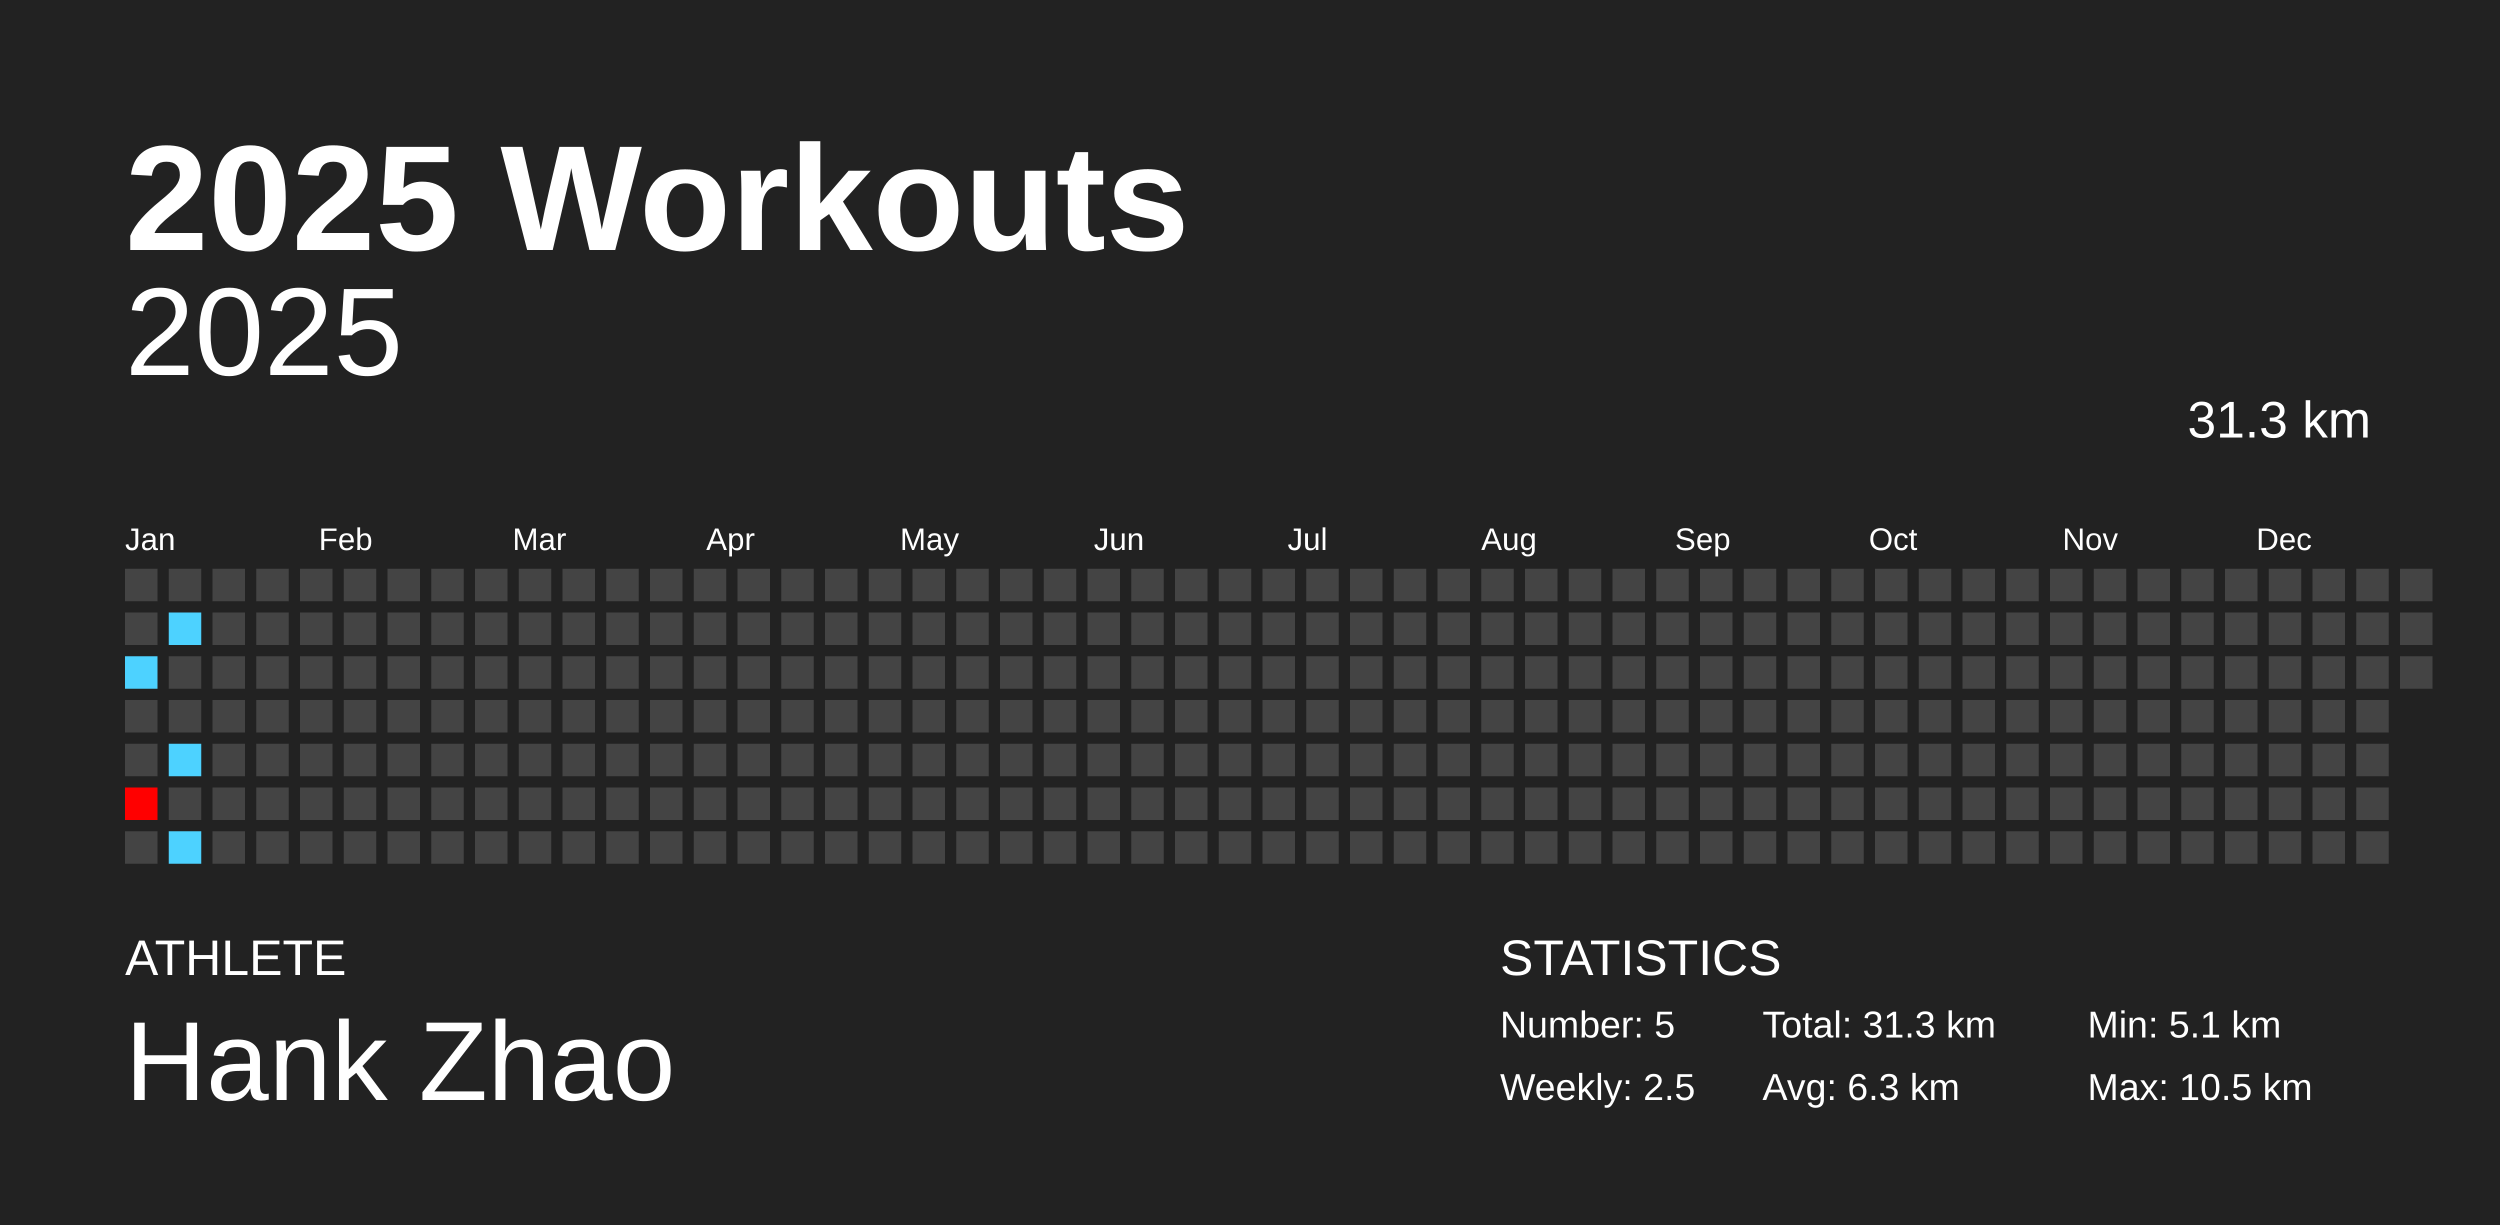
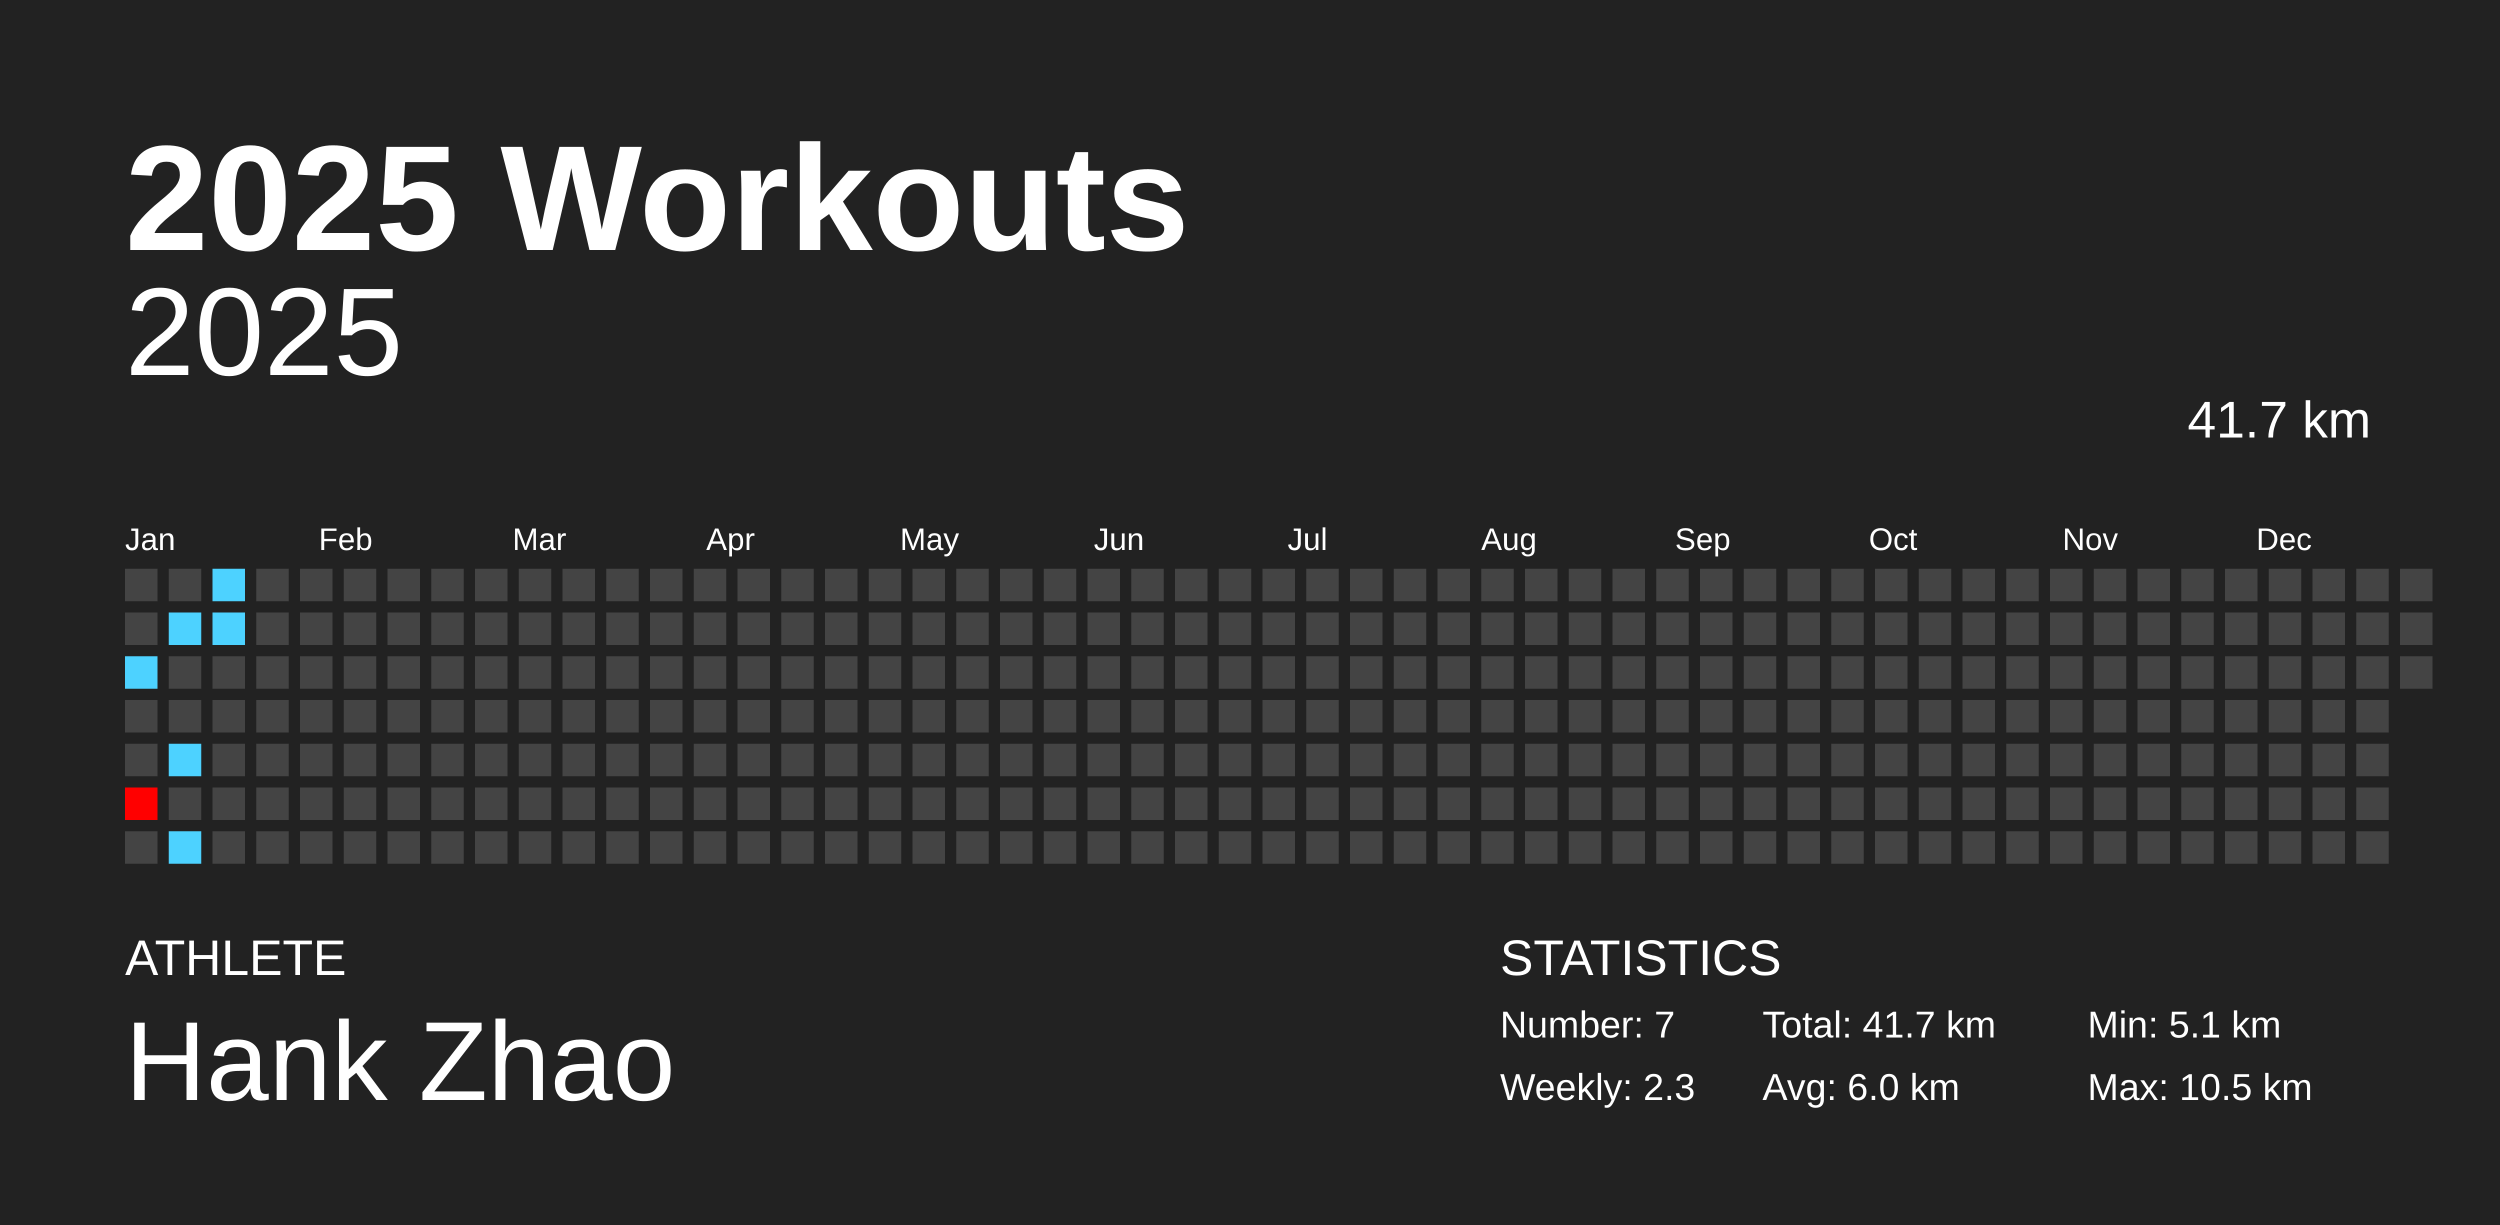
<svg xmlns="http://www.w3.org/2000/svg" baseProfile="full" height="98mm" version="1.1" viewBox="0,0,200,98" width="200mm">
  <defs />
  <rect fill="#222222" height="98" width="200" x="0" y="0" />
  <text fill="#FFFFFF" style="font-size:12px; font-family:Arial; font-weight:bold;" x="10" y="20">2025 Workouts</text>
  <text fill="#FFFFFF" style="font-size:4px; font-family:Arial" x="10" y="78">ATHLETE</text>
  <text fill="#FFFFFF" style="font-size:9px; font-family:Arial" x="10" y="88">Hank Zhao</text>
  <text fill="#FFFFFF" style="font-size:4px; font-family:Arial" x="120" y="78">STATISTICS</text>
-   <text fill="#FFFFFF" style="font-size:3px; font-family:Arial" x="120" y="83">Number: 5</text>
-   <text fill="#FFFFFF" style="font-size:3px; font-family:Arial" x="120" y="88">Weekly: 2.5</text>
-   <text fill="#FFFFFF" style="font-size:3px; font-family:Arial" x="141" y="83">Total: 31.3 km</text>
-   <text fill="#FFFFFF" style="font-size:3px; font-family:Arial" x="141" y="88">Avg: 6.3 km</text>
+   <text fill="#FFFFFF" style="font-size:3px; font-family:Arial" x="120" y="83">Number: 7</text>
+   <text fill="#FFFFFF" style="font-size:3px; font-family:Arial" x="120" y="88">Weekly: 2.3</text>
+   <text fill="#FFFFFF" style="font-size:3px; font-family:Arial" x="141" y="83">Total: 41.7 km</text>
+   <text fill="#FFFFFF" style="font-size:3px; font-family:Arial" x="141" y="88">Avg: 6.0 km</text>
  <text fill="#FFFFFF" style="font-size:3px; font-family:Arial" x="167" y="83">Min: 5.1 km</text>
  <text fill="#FFFFFF" style="font-size:3px; font-family:Arial" x="167" y="88">Max: 10.5 km</text>
  <text alignment-baseline="hanging" fill="#FFFFFF" style="font-size:10.0px; font-family:Arial;" x="10" y="30">2025</text>
-   <text alignment-baseline="hanging" fill="#FFFFFF" style="font-size:4.125px; font-family:Arial;" x="175" y="35">31.3 km</text>
+   <text alignment-baseline="hanging" fill="#FFFFFF" style="font-size:4.125px; font-family:Arial;" x="175" y="35">41.7 km</text>
  <text fill="#FFFFFF" style="font-size:2.5px; font-family:Arial" x="10.0" y="44">Jan</text>
  <text fill="#FFFFFF" style="font-size:2.5px; font-family:Arial" x="25.5" y="44">Feb</text>
  <text fill="#FFFFFF" style="font-size:2.5px; font-family:Arial" x="41.0" y="44">Mar</text>
  <text fill="#FFFFFF" style="font-size:2.5px; font-family:Arial" x="56.5" y="44">Apr</text>
  <text fill="#FFFFFF" style="font-size:2.5px; font-family:Arial" x="72.0" y="44">May</text>
  <text fill="#FFFFFF" style="font-size:2.5px; font-family:Arial" x="87.5" y="44">Jun</text>
  <text fill="#FFFFFF" style="font-size:2.5px; font-family:Arial" x="103.0" y="44">Jul</text>
  <text fill="#FFFFFF" style="font-size:2.5px; font-family:Arial" x="118.5" y="44">Aug</text>
  <text fill="#FFFFFF" style="font-size:2.5px; font-family:Arial" x="134.0" y="44">Sep</text>
  <text fill="#FFFFFF" style="font-size:2.5px; font-family:Arial" x="149.5" y="44">Oct</text>
  <text fill="#FFFFFF" style="font-size:2.5px; font-family:Arial" x="165.0" y="44">Nov</text>
  <text fill="#FFFFFF" style="font-size:2.5px; font-family:Arial" x="180.5" y="44">Dec</text>
  <rect fill="#444444" height="2.6" width="2.6" x="10.0" y="45.5" />
  <rect fill="#444444" height="2.6" width="2.6" x="10.0" y="49.0" />
  <rect fill="#4dd2ff" height="2.6" width="2.6" x="10.0" y="52.5" />
  <rect fill="#444444" height="2.6" width="2.6" x="10.0" y="56.0" />
  <rect fill="#444444" height="2.6" width="2.6" x="10.0" y="59.5" />
  <rect fill="#ff0000" height="2.6" width="2.6" x="10.0" y="63.0" />
  <rect fill="#444444" height="2.6" width="2.6" x="10.0" y="66.5" />
  <rect fill="#444444" height="2.6" width="2.6" x="13.5" y="45.5" />
  <rect fill="#4dd2ff" height="2.6" width="2.6" x="13.5" y="49.0" />
  <rect fill="#444444" height="2.6" width="2.6" x="13.5" y="52.5" />
  <rect fill="#444444" height="2.6" width="2.6" x="13.5" y="56.0" />
  <rect fill="#4dd2ff" height="2.6" width="2.6" x="13.5" y="59.5" />
  <rect fill="#444444" height="2.6" width="2.6" x="13.5" y="63.0" />
  <rect fill="#4dd2ff" height="2.6" width="2.6" x="13.5" y="66.5" />
-   <rect fill="#444444" height="2.6" width="2.6" x="17.0" y="45.5" />
-   <rect fill="#444444" height="2.6" width="2.6" x="17.0" y="49.0" />
+   <rect fill="#4dd2ff" height="2.6" width="2.6" x="17.0" y="45.5" />
+   <rect fill="#4dd2ff" height="2.6" width="2.6" x="17.0" y="49.0" />
  <rect fill="#444444" height="2.6" width="2.6" x="17.0" y="52.5" />
  <rect fill="#444444" height="2.6" width="2.6" x="17.0" y="56.0" />
  <rect fill="#444444" height="2.6" width="2.6" x="17.0" y="59.5" />
  <rect fill="#444444" height="2.6" width="2.6" x="17.0" y="63.0" />
  <rect fill="#444444" height="2.6" width="2.6" x="17.0" y="66.5" />
  <rect fill="#444444" height="2.6" width="2.6" x="20.5" y="45.5" />
  <rect fill="#444444" height="2.6" width="2.6" x="20.5" y="49.0" />
  <rect fill="#444444" height="2.6" width="2.6" x="20.5" y="52.5" />
  <rect fill="#444444" height="2.6" width="2.6" x="20.5" y="56.0" />
  <rect fill="#444444" height="2.6" width="2.6" x="20.5" y="59.5" />
  <rect fill="#444444" height="2.6" width="2.6" x="20.5" y="63.0" />
  <rect fill="#444444" height="2.6" width="2.6" x="20.5" y="66.5" />
  <rect fill="#444444" height="2.6" width="2.6" x="24.0" y="45.5" />
  <rect fill="#444444" height="2.6" width="2.6" x="24.0" y="49.0" />
  <rect fill="#444444" height="2.6" width="2.6" x="24.0" y="52.5" />
  <rect fill="#444444" height="2.6" width="2.6" x="24.0" y="56.0" />
  <rect fill="#444444" height="2.6" width="2.6" x="24.0" y="59.5" />
  <rect fill="#444444" height="2.6" width="2.6" x="24.0" y="63.0" />
  <rect fill="#444444" height="2.6" width="2.6" x="24.0" y="66.5" />
  <rect fill="#444444" height="2.6" width="2.6" x="27.5" y="45.5" />
  <rect fill="#444444" height="2.6" width="2.6" x="27.5" y="49.0" />
  <rect fill="#444444" height="2.6" width="2.6" x="27.5" y="52.5" />
  <rect fill="#444444" height="2.6" width="2.6" x="27.5" y="56.0" />
  <rect fill="#444444" height="2.6" width="2.6" x="27.5" y="59.5" />
  <rect fill="#444444" height="2.6" width="2.6" x="27.5" y="63.0" />
  <rect fill="#444444" height="2.6" width="2.6" x="27.5" y="66.5" />
  <rect fill="#444444" height="2.6" width="2.6" x="31.0" y="45.5" />
  <rect fill="#444444" height="2.6" width="2.6" x="31.0" y="49.0" />
  <rect fill="#444444" height="2.6" width="2.6" x="31.0" y="52.5" />
  <rect fill="#444444" height="2.6" width="2.6" x="31.0" y="56.0" />
  <rect fill="#444444" height="2.6" width="2.6" x="31.0" y="59.5" />
  <rect fill="#444444" height="2.6" width="2.6" x="31.0" y="63.0" />
  <rect fill="#444444" height="2.6" width="2.6" x="31.0" y="66.5" />
  <rect fill="#444444" height="2.6" width="2.6" x="34.5" y="45.5" />
  <rect fill="#444444" height="2.6" width="2.6" x="34.5" y="49.0" />
  <rect fill="#444444" height="2.6" width="2.6" x="34.5" y="52.5" />
  <rect fill="#444444" height="2.6" width="2.6" x="34.5" y="56.0" />
  <rect fill="#444444" height="2.6" width="2.6" x="34.5" y="59.5" />
  <rect fill="#444444" height="2.6" width="2.6" x="34.5" y="63.0" />
  <rect fill="#444444" height="2.6" width="2.6" x="34.5" y="66.5" />
  <rect fill="#444444" height="2.6" width="2.6" x="38.0" y="45.5" />
  <rect fill="#444444" height="2.6" width="2.6" x="38.0" y="49.0" />
  <rect fill="#444444" height="2.6" width="2.6" x="38.0" y="52.5" />
  <rect fill="#444444" height="2.6" width="2.6" x="38.0" y="56.0" />
  <rect fill="#444444" height="2.6" width="2.6" x="38.0" y="59.5" />
  <rect fill="#444444" height="2.6" width="2.6" x="38.0" y="63.0" />
  <rect fill="#444444" height="2.6" width="2.6" x="38.0" y="66.5" />
  <rect fill="#444444" height="2.6" width="2.6" x="41.5" y="45.5" />
  <rect fill="#444444" height="2.6" width="2.6" x="41.5" y="49.0" />
  <rect fill="#444444" height="2.6" width="2.6" x="41.5" y="52.5" />
  <rect fill="#444444" height="2.6" width="2.6" x="41.5" y="56.0" />
  <rect fill="#444444" height="2.6" width="2.6" x="41.5" y="59.5" />
  <rect fill="#444444" height="2.6" width="2.6" x="41.5" y="63.0" />
  <rect fill="#444444" height="2.6" width="2.6" x="41.5" y="66.5" />
  <rect fill="#444444" height="2.6" width="2.6" x="45.0" y="45.5" />
  <rect fill="#444444" height="2.6" width="2.6" x="45.0" y="49.0" />
  <rect fill="#444444" height="2.6" width="2.6" x="45.0" y="52.5" />
  <rect fill="#444444" height="2.6" width="2.6" x="45.0" y="56.0" />
  <rect fill="#444444" height="2.6" width="2.6" x="45.0" y="59.5" />
  <rect fill="#444444" height="2.6" width="2.6" x="45.0" y="63.0" />
  <rect fill="#444444" height="2.6" width="2.6" x="45.0" y="66.5" />
  <rect fill="#444444" height="2.6" width="2.6" x="48.5" y="45.5" />
  <rect fill="#444444" height="2.6" width="2.6" x="48.5" y="49.0" />
  <rect fill="#444444" height="2.6" width="2.6" x="48.5" y="52.5" />
  <rect fill="#444444" height="2.6" width="2.6" x="48.5" y="56.0" />
  <rect fill="#444444" height="2.6" width="2.6" x="48.5" y="59.5" />
  <rect fill="#444444" height="2.6" width="2.6" x="48.5" y="63.0" />
  <rect fill="#444444" height="2.6" width="2.6" x="48.5" y="66.5" />
  <rect fill="#444444" height="2.6" width="2.6" x="52.0" y="45.5" />
  <rect fill="#444444" height="2.6" width="2.6" x="52.0" y="49.0" />
  <rect fill="#444444" height="2.6" width="2.6" x="52.0" y="52.5" />
  <rect fill="#444444" height="2.6" width="2.6" x="52.0" y="56.0" />
  <rect fill="#444444" height="2.6" width="2.6" x="52.0" y="59.5" />
  <rect fill="#444444" height="2.6" width="2.6" x="52.0" y="63.0" />
  <rect fill="#444444" height="2.6" width="2.6" x="52.0" y="66.5" />
  <rect fill="#444444" height="2.6" width="2.6" x="55.5" y="45.5" />
  <rect fill="#444444" height="2.6" width="2.6" x="55.5" y="49.0" />
  <rect fill="#444444" height="2.6" width="2.6" x="55.5" y="52.5" />
  <rect fill="#444444" height="2.6" width="2.6" x="55.5" y="56.0" />
  <rect fill="#444444" height="2.6" width="2.6" x="55.5" y="59.5" />
  <rect fill="#444444" height="2.6" width="2.6" x="55.5" y="63.0" />
  <rect fill="#444444" height="2.6" width="2.6" x="55.5" y="66.5" />
  <rect fill="#444444" height="2.6" width="2.6" x="59.0" y="45.5" />
  <rect fill="#444444" height="2.6" width="2.6" x="59.0" y="49.0" />
  <rect fill="#444444" height="2.6" width="2.6" x="59.0" y="52.5" />
  <rect fill="#444444" height="2.6" width="2.6" x="59.0" y="56.0" />
  <rect fill="#444444" height="2.6" width="2.6" x="59.0" y="59.5" />
  <rect fill="#444444" height="2.6" width="2.6" x="59.0" y="63.0" />
  <rect fill="#444444" height="2.6" width="2.6" x="59.0" y="66.5" />
  <rect fill="#444444" height="2.6" width="2.6" x="62.5" y="45.5" />
  <rect fill="#444444" height="2.6" width="2.6" x="62.5" y="49.0" />
  <rect fill="#444444" height="2.6" width="2.6" x="62.5" y="52.5" />
  <rect fill="#444444" height="2.6" width="2.6" x="62.5" y="56.0" />
  <rect fill="#444444" height="2.6" width="2.6" x="62.5" y="59.5" />
  <rect fill="#444444" height="2.6" width="2.6" x="62.5" y="63.0" />
  <rect fill="#444444" height="2.6" width="2.6" x="62.5" y="66.5" />
  <rect fill="#444444" height="2.6" width="2.6" x="66.0" y="45.5" />
  <rect fill="#444444" height="2.6" width="2.6" x="66.0" y="49.0" />
  <rect fill="#444444" height="2.6" width="2.6" x="66.0" y="52.5" />
  <rect fill="#444444" height="2.6" width="2.6" x="66.0" y="56.0" />
  <rect fill="#444444" height="2.6" width="2.6" x="66.0" y="59.5" />
  <rect fill="#444444" height="2.6" width="2.6" x="66.0" y="63.0" />
  <rect fill="#444444" height="2.6" width="2.6" x="66.0" y="66.5" />
  <rect fill="#444444" height="2.6" width="2.6" x="69.5" y="45.5" />
  <rect fill="#444444" height="2.6" width="2.6" x="69.5" y="49.0" />
  <rect fill="#444444" height="2.6" width="2.6" x="69.5" y="52.5" />
  <rect fill="#444444" height="2.6" width="2.6" x="69.5" y="56.0" />
  <rect fill="#444444" height="2.6" width="2.6" x="69.5" y="59.5" />
  <rect fill="#444444" height="2.6" width="2.6" x="69.5" y="63.0" />
  <rect fill="#444444" height="2.6" width="2.6" x="69.5" y="66.5" />
  <rect fill="#444444" height="2.6" width="2.6" x="73.0" y="45.5" />
  <rect fill="#444444" height="2.6" width="2.6" x="73.0" y="49.0" />
  <rect fill="#444444" height="2.6" width="2.6" x="73.0" y="52.5" />
  <rect fill="#444444" height="2.6" width="2.6" x="73.0" y="56.0" />
  <rect fill="#444444" height="2.6" width="2.6" x="73.0" y="59.5" />
  <rect fill="#444444" height="2.6" width="2.6" x="73.0" y="63.0" />
  <rect fill="#444444" height="2.6" width="2.6" x="73.0" y="66.5" />
  <rect fill="#444444" height="2.6" width="2.6" x="76.5" y="45.5" />
  <rect fill="#444444" height="2.6" width="2.6" x="76.5" y="49.0" />
  <rect fill="#444444" height="2.6" width="2.6" x="76.5" y="52.5" />
  <rect fill="#444444" height="2.6" width="2.6" x="76.5" y="56.0" />
  <rect fill="#444444" height="2.6" width="2.6" x="76.5" y="59.5" />
  <rect fill="#444444" height="2.6" width="2.6" x="76.5" y="63.0" />
  <rect fill="#444444" height="2.6" width="2.6" x="76.5" y="66.5" />
  <rect fill="#444444" height="2.6" width="2.6" x="80.0" y="45.5" />
  <rect fill="#444444" height="2.6" width="2.6" x="80.0" y="49.0" />
  <rect fill="#444444" height="2.6" width="2.6" x="80.0" y="52.5" />
  <rect fill="#444444" height="2.6" width="2.6" x="80.0" y="56.0" />
  <rect fill="#444444" height="2.6" width="2.6" x="80.0" y="59.5" />
  <rect fill="#444444" height="2.6" width="2.6" x="80.0" y="63.0" />
  <rect fill="#444444" height="2.6" width="2.6" x="80.0" y="66.5" />
  <rect fill="#444444" height="2.6" width="2.6" x="83.5" y="45.5" />
  <rect fill="#444444" height="2.6" width="2.6" x="83.5" y="49.0" />
  <rect fill="#444444" height="2.6" width="2.6" x="83.5" y="52.5" />
  <rect fill="#444444" height="2.6" width="2.6" x="83.5" y="56.0" />
  <rect fill="#444444" height="2.6" width="2.6" x="83.5" y="59.5" />
  <rect fill="#444444" height="2.6" width="2.6" x="83.5" y="63.0" />
  <rect fill="#444444" height="2.6" width="2.6" x="83.5" y="66.5" />
  <rect fill="#444444" height="2.6" width="2.6" x="87.0" y="45.5" />
  <rect fill="#444444" height="2.6" width="2.6" x="87.0" y="49.0" />
  <rect fill="#444444" height="2.6" width="2.6" x="87.0" y="52.5" />
  <rect fill="#444444" height="2.6" width="2.6" x="87.0" y="56.0" />
  <rect fill="#444444" height="2.6" width="2.6" x="87.0" y="59.5" />
  <rect fill="#444444" height="2.6" width="2.6" x="87.0" y="63.0" />
  <rect fill="#444444" height="2.6" width="2.6" x="87.0" y="66.5" />
  <rect fill="#444444" height="2.6" width="2.6" x="90.5" y="45.5" />
  <rect fill="#444444" height="2.6" width="2.6" x="90.5" y="49.0" />
  <rect fill="#444444" height="2.6" width="2.6" x="90.5" y="52.5" />
  <rect fill="#444444" height="2.6" width="2.6" x="90.5" y="56.0" />
  <rect fill="#444444" height="2.6" width="2.6" x="90.5" y="59.5" />
  <rect fill="#444444" height="2.6" width="2.6" x="90.5" y="63.0" />
  <rect fill="#444444" height="2.6" width="2.6" x="90.5" y="66.5" />
  <rect fill="#444444" height="2.6" width="2.6" x="94.0" y="45.5" />
  <rect fill="#444444" height="2.6" width="2.6" x="94.0" y="49.0" />
  <rect fill="#444444" height="2.6" width="2.6" x="94.0" y="52.5" />
  <rect fill="#444444" height="2.6" width="2.6" x="94.0" y="56.0" />
  <rect fill="#444444" height="2.6" width="2.6" x="94.0" y="59.5" />
  <rect fill="#444444" height="2.6" width="2.6" x="94.0" y="63.0" />
  <rect fill="#444444" height="2.6" width="2.6" x="94.0" y="66.5" />
  <rect fill="#444444" height="2.6" width="2.6" x="97.5" y="45.5" />
  <rect fill="#444444" height="2.6" width="2.6" x="97.5" y="49.0" />
  <rect fill="#444444" height="2.6" width="2.6" x="97.5" y="52.5" />
  <rect fill="#444444" height="2.6" width="2.6" x="97.5" y="56.0" />
  <rect fill="#444444" height="2.6" width="2.6" x="97.5" y="59.5" />
  <rect fill="#444444" height="2.6" width="2.6" x="97.5" y="63.0" />
  <rect fill="#444444" height="2.6" width="2.6" x="97.5" y="66.5" />
  <rect fill="#444444" height="2.6" width="2.6" x="101.0" y="45.5" />
  <rect fill="#444444" height="2.6" width="2.6" x="101.0" y="49.0" />
  <rect fill="#444444" height="2.6" width="2.6" x="101.0" y="52.5" />
  <rect fill="#444444" height="2.6" width="2.6" x="101.0" y="56.0" />
  <rect fill="#444444" height="2.6" width="2.6" x="101.0" y="59.5" />
  <rect fill="#444444" height="2.6" width="2.6" x="101.0" y="63.0" />
  <rect fill="#444444" height="2.6" width="2.6" x="101.0" y="66.5" />
  <rect fill="#444444" height="2.6" width="2.6" x="104.5" y="45.5" />
  <rect fill="#444444" height="2.6" width="2.6" x="104.5" y="49.0" />
  <rect fill="#444444" height="2.6" width="2.6" x="104.5" y="52.5" />
  <rect fill="#444444" height="2.6" width="2.6" x="104.5" y="56.0" />
  <rect fill="#444444" height="2.6" width="2.6" x="104.5" y="59.5" />
  <rect fill="#444444" height="2.6" width="2.6" x="104.5" y="63.0" />
  <rect fill="#444444" height="2.6" width="2.6" x="104.5" y="66.5" />
  <rect fill="#444444" height="2.6" width="2.6" x="108.0" y="45.5" />
  <rect fill="#444444" height="2.6" width="2.6" x="108.0" y="49.0" />
  <rect fill="#444444" height="2.6" width="2.6" x="108.0" y="52.5" />
  <rect fill="#444444" height="2.6" width="2.6" x="108.0" y="56.0" />
  <rect fill="#444444" height="2.6" width="2.6" x="108.0" y="59.5" />
  <rect fill="#444444" height="2.6" width="2.6" x="108.0" y="63.0" />
  <rect fill="#444444" height="2.6" width="2.6" x="108.0" y="66.5" />
  <rect fill="#444444" height="2.6" width="2.6" x="111.5" y="45.5" />
  <rect fill="#444444" height="2.6" width="2.6" x="111.5" y="49.0" />
  <rect fill="#444444" height="2.6" width="2.6" x="111.5" y="52.5" />
  <rect fill="#444444" height="2.6" width="2.6" x="111.5" y="56.0" />
  <rect fill="#444444" height="2.6" width="2.6" x="111.5" y="59.5" />
  <rect fill="#444444" height="2.6" width="2.6" x="111.5" y="63.0" />
  <rect fill="#444444" height="2.6" width="2.6" x="111.5" y="66.5" />
  <rect fill="#444444" height="2.6" width="2.6" x="115.0" y="45.5" />
  <rect fill="#444444" height="2.6" width="2.6" x="115.0" y="49.0" />
  <rect fill="#444444" height="2.6" width="2.6" x="115.0" y="52.5" />
  <rect fill="#444444" height="2.6" width="2.6" x="115.0" y="56.0" />
  <rect fill="#444444" height="2.6" width="2.6" x="115.0" y="59.5" />
  <rect fill="#444444" height="2.6" width="2.6" x="115.0" y="63.0" />
  <rect fill="#444444" height="2.6" width="2.6" x="115.0" y="66.5" />
  <rect fill="#444444" height="2.6" width="2.6" x="118.5" y="45.5" />
  <rect fill="#444444" height="2.6" width="2.6" x="118.5" y="49.0" />
  <rect fill="#444444" height="2.6" width="2.6" x="118.5" y="52.5" />
  <rect fill="#444444" height="2.6" width="2.6" x="118.5" y="56.0" />
  <rect fill="#444444" height="2.6" width="2.6" x="118.5" y="59.5" />
  <rect fill="#444444" height="2.6" width="2.6" x="118.5" y="63.0" />
  <rect fill="#444444" height="2.6" width="2.6" x="118.5" y="66.5" />
  <rect fill="#444444" height="2.6" width="2.6" x="122.0" y="45.5" />
  <rect fill="#444444" height="2.6" width="2.6" x="122.0" y="49.0" />
  <rect fill="#444444" height="2.6" width="2.6" x="122.0" y="52.5" />
  <rect fill="#444444" height="2.6" width="2.6" x="122.0" y="56.0" />
  <rect fill="#444444" height="2.6" width="2.6" x="122.0" y="59.5" />
  <rect fill="#444444" height="2.6" width="2.6" x="122.0" y="63.0" />
  <rect fill="#444444" height="2.6" width="2.6" x="122.0" y="66.5" />
  <rect fill="#444444" height="2.6" width="2.6" x="125.5" y="45.5" />
  <rect fill="#444444" height="2.6" width="2.6" x="125.5" y="49.0" />
  <rect fill="#444444" height="2.6" width="2.6" x="125.5" y="52.5" />
  <rect fill="#444444" height="2.6" width="2.6" x="125.5" y="56.0" />
  <rect fill="#444444" height="2.6" width="2.6" x="125.5" y="59.5" />
  <rect fill="#444444" height="2.6" width="2.6" x="125.5" y="63.0" />
  <rect fill="#444444" height="2.6" width="2.6" x="125.5" y="66.5" />
  <rect fill="#444444" height="2.6" width="2.6" x="129.0" y="45.5" />
  <rect fill="#444444" height="2.6" width="2.6" x="129.0" y="49.0" />
  <rect fill="#444444" height="2.6" width="2.6" x="129.0" y="52.5" />
  <rect fill="#444444" height="2.6" width="2.6" x="129.0" y="56.0" />
  <rect fill="#444444" height="2.6" width="2.6" x="129.0" y="59.5" />
  <rect fill="#444444" height="2.6" width="2.6" x="129.0" y="63.0" />
  <rect fill="#444444" height="2.6" width="2.6" x="129.0" y="66.5" />
  <rect fill="#444444" height="2.6" width="2.6" x="132.5" y="45.5" />
  <rect fill="#444444" height="2.6" width="2.6" x="132.5" y="49.0" />
  <rect fill="#444444" height="2.6" width="2.6" x="132.5" y="52.5" />
  <rect fill="#444444" height="2.6" width="2.6" x="132.5" y="56.0" />
  <rect fill="#444444" height="2.6" width="2.6" x="132.5" y="59.5" />
  <rect fill="#444444" height="2.6" width="2.6" x="132.5" y="63.0" />
  <rect fill="#444444" height="2.6" width="2.6" x="132.5" y="66.5" />
  <rect fill="#444444" height="2.6" width="2.6" x="136.0" y="45.5" />
  <rect fill="#444444" height="2.6" width="2.6" x="136.0" y="49.0" />
  <rect fill="#444444" height="2.6" width="2.6" x="136.0" y="52.5" />
  <rect fill="#444444" height="2.6" width="2.6" x="136.0" y="56.0" />
  <rect fill="#444444" height="2.6" width="2.6" x="136.0" y="59.5" />
  <rect fill="#444444" height="2.6" width="2.6" x="136.0" y="63.0" />
  <rect fill="#444444" height="2.6" width="2.6" x="136.0" y="66.5" />
  <rect fill="#444444" height="2.6" width="2.6" x="139.5" y="45.5" />
  <rect fill="#444444" height="2.6" width="2.6" x="139.5" y="49.0" />
  <rect fill="#444444" height="2.6" width="2.6" x="139.5" y="52.5" />
  <rect fill="#444444" height="2.6" width="2.6" x="139.5" y="56.0" />
  <rect fill="#444444" height="2.6" width="2.6" x="139.5" y="59.5" />
  <rect fill="#444444" height="2.6" width="2.6" x="139.5" y="63.0" />
  <rect fill="#444444" height="2.6" width="2.6" x="139.5" y="66.5" />
  <rect fill="#444444" height="2.6" width="2.6" x="143.0" y="45.5" />
  <rect fill="#444444" height="2.6" width="2.6" x="143.0" y="49.0" />
  <rect fill="#444444" height="2.6" width="2.6" x="143.0" y="52.5" />
  <rect fill="#444444" height="2.6" width="2.6" x="143.0" y="56.0" />
  <rect fill="#444444" height="2.6" width="2.6" x="143.0" y="59.5" />
  <rect fill="#444444" height="2.6" width="2.6" x="143.0" y="63.0" />
  <rect fill="#444444" height="2.6" width="2.6" x="143.0" y="66.5" />
  <rect fill="#444444" height="2.6" width="2.6" x="146.5" y="45.5" />
  <rect fill="#444444" height="2.6" width="2.6" x="146.5" y="49.0" />
  <rect fill="#444444" height="2.6" width="2.6" x="146.5" y="52.5" />
  <rect fill="#444444" height="2.6" width="2.6" x="146.5" y="56.0" />
  <rect fill="#444444" height="2.6" width="2.6" x="146.5" y="59.5" />
  <rect fill="#444444" height="2.6" width="2.6" x="146.5" y="63.0" />
  <rect fill="#444444" height="2.6" width="2.6" x="146.5" y="66.5" />
  <rect fill="#444444" height="2.6" width="2.6" x="150.0" y="45.5" />
  <rect fill="#444444" height="2.6" width="2.6" x="150.0" y="49.0" />
  <rect fill="#444444" height="2.6" width="2.6" x="150.0" y="52.5" />
  <rect fill="#444444" height="2.6" width="2.6" x="150.0" y="56.0" />
  <rect fill="#444444" height="2.6" width="2.6" x="150.0" y="59.5" />
  <rect fill="#444444" height="2.6" width="2.6" x="150.0" y="63.0" />
  <rect fill="#444444" height="2.6" width="2.6" x="150.0" y="66.5" />
  <rect fill="#444444" height="2.6" width="2.6" x="153.5" y="45.5" />
  <rect fill="#444444" height="2.6" width="2.6" x="153.5" y="49.0" />
  <rect fill="#444444" height="2.6" width="2.6" x="153.5" y="52.5" />
  <rect fill="#444444" height="2.6" width="2.6" x="153.5" y="56.0" />
  <rect fill="#444444" height="2.6" width="2.6" x="153.5" y="59.5" />
  <rect fill="#444444" height="2.6" width="2.6" x="153.5" y="63.0" />
  <rect fill="#444444" height="2.6" width="2.6" x="153.5" y="66.5" />
  <rect fill="#444444" height="2.6" width="2.6" x="157.0" y="45.5" />
  <rect fill="#444444" height="2.6" width="2.6" x="157.0" y="49.0" />
  <rect fill="#444444" height="2.6" width="2.6" x="157.0" y="52.5" />
  <rect fill="#444444" height="2.6" width="2.6" x="157.0" y="56.0" />
  <rect fill="#444444" height="2.6" width="2.6" x="157.0" y="59.5" />
  <rect fill="#444444" height="2.6" width="2.6" x="157.0" y="63.0" />
  <rect fill="#444444" height="2.6" width="2.6" x="157.0" y="66.5" />
  <rect fill="#444444" height="2.6" width="2.6" x="160.5" y="45.5" />
  <rect fill="#444444" height="2.6" width="2.6" x="160.5" y="49.0" />
  <rect fill="#444444" height="2.6" width="2.6" x="160.5" y="52.5" />
  <rect fill="#444444" height="2.6" width="2.6" x="160.5" y="56.0" />
  <rect fill="#444444" height="2.6" width="2.6" x="160.5" y="59.5" />
  <rect fill="#444444" height="2.6" width="2.6" x="160.5" y="63.0" />
  <rect fill="#444444" height="2.6" width="2.6" x="160.5" y="66.5" />
  <rect fill="#444444" height="2.6" width="2.6" x="164.0" y="45.5" />
  <rect fill="#444444" height="2.6" width="2.6" x="164.0" y="49.0" />
  <rect fill="#444444" height="2.6" width="2.6" x="164.0" y="52.5" />
  <rect fill="#444444" height="2.6" width="2.6" x="164.0" y="56.0" />
  <rect fill="#444444" height="2.6" width="2.6" x="164.0" y="59.5" />
  <rect fill="#444444" height="2.6" width="2.6" x="164.0" y="63.0" />
  <rect fill="#444444" height="2.6" width="2.6" x="164.0" y="66.5" />
  <rect fill="#444444" height="2.6" width="2.6" x="167.5" y="45.5" />
  <rect fill="#444444" height="2.6" width="2.6" x="167.5" y="49.0" />
  <rect fill="#444444" height="2.6" width="2.6" x="167.5" y="52.5" />
  <rect fill="#444444" height="2.6" width="2.6" x="167.5" y="56.0" />
  <rect fill="#444444" height="2.6" width="2.6" x="167.5" y="59.5" />
  <rect fill="#444444" height="2.6" width="2.6" x="167.5" y="63.0" />
  <rect fill="#444444" height="2.6" width="2.6" x="167.5" y="66.5" />
  <rect fill="#444444" height="2.6" width="2.6" x="171.0" y="45.5" />
  <rect fill="#444444" height="2.6" width="2.6" x="171.0" y="49.0" />
  <rect fill="#444444" height="2.6" width="2.6" x="171.0" y="52.5" />
  <rect fill="#444444" height="2.6" width="2.6" x="171.0" y="56.0" />
  <rect fill="#444444" height="2.6" width="2.6" x="171.0" y="59.5" />
  <rect fill="#444444" height="2.6" width="2.6" x="171.0" y="63.0" />
  <rect fill="#444444" height="2.6" width="2.6" x="171.0" y="66.5" />
  <rect fill="#444444" height="2.6" width="2.6" x="174.5" y="45.5" />
  <rect fill="#444444" height="2.6" width="2.6" x="174.5" y="49.0" />
  <rect fill="#444444" height="2.6" width="2.6" x="174.5" y="52.5" />
  <rect fill="#444444" height="2.6" width="2.6" x="174.5" y="56.0" />
  <rect fill="#444444" height="2.6" width="2.6" x="174.5" y="59.5" />
  <rect fill="#444444" height="2.6" width="2.6" x="174.5" y="63.0" />
  <rect fill="#444444" height="2.6" width="2.6" x="174.5" y="66.5" />
  <rect fill="#444444" height="2.6" width="2.6" x="178.0" y="45.5" />
  <rect fill="#444444" height="2.6" width="2.6" x="178.0" y="49.0" />
  <rect fill="#444444" height="2.6" width="2.6" x="178.0" y="52.5" />
  <rect fill="#444444" height="2.6" width="2.6" x="178.0" y="56.0" />
  <rect fill="#444444" height="2.6" width="2.6" x="178.0" y="59.5" />
  <rect fill="#444444" height="2.6" width="2.6" x="178.0" y="63.0" />
  <rect fill="#444444" height="2.6" width="2.6" x="178.0" y="66.5" />
  <rect fill="#444444" height="2.6" width="2.6" x="181.5" y="45.5" />
  <rect fill="#444444" height="2.6" width="2.6" x="181.5" y="49.0" />
  <rect fill="#444444" height="2.6" width="2.6" x="181.5" y="52.5" />
  <rect fill="#444444" height="2.6" width="2.6" x="181.5" y="56.0" />
  <rect fill="#444444" height="2.6" width="2.6" x="181.5" y="59.5" />
  <rect fill="#444444" height="2.6" width="2.6" x="181.5" y="63.0" />
  <rect fill="#444444" height="2.6" width="2.6" x="181.5" y="66.5" />
  <rect fill="#444444" height="2.6" width="2.6" x="185.0" y="45.5" />
  <rect fill="#444444" height="2.6" width="2.6" x="185.0" y="49.0" />
  <rect fill="#444444" height="2.6" width="2.6" x="185.0" y="52.5" />
  <rect fill="#444444" height="2.6" width="2.6" x="185.0" y="56.0" />
  <rect fill="#444444" height="2.6" width="2.6" x="185.0" y="59.5" />
  <rect fill="#444444" height="2.6" width="2.6" x="185.0" y="63.0" />
  <rect fill="#444444" height="2.6" width="2.6" x="185.0" y="66.5" />
  <rect fill="#444444" height="2.6" width="2.6" x="188.5" y="45.5" />
  <rect fill="#444444" height="2.6" width="2.6" x="188.5" y="49.0" />
  <rect fill="#444444" height="2.6" width="2.6" x="188.5" y="52.5" />
  <rect fill="#444444" height="2.6" width="2.6" x="188.5" y="56.0" />
  <rect fill="#444444" height="2.6" width="2.6" x="188.5" y="59.5" />
  <rect fill="#444444" height="2.6" width="2.6" x="188.5" y="63.0" />
  <rect fill="#444444" height="2.6" width="2.6" x="188.5" y="66.5" />
  <rect fill="#444444" height="2.6" width="2.6" x="192.0" y="45.5" />
  <rect fill="#444444" height="2.6" width="2.6" x="192.0" y="49.0" />
  <rect fill="#444444" height="2.6" width="2.6" x="192.0" y="52.5" />
</svg>
